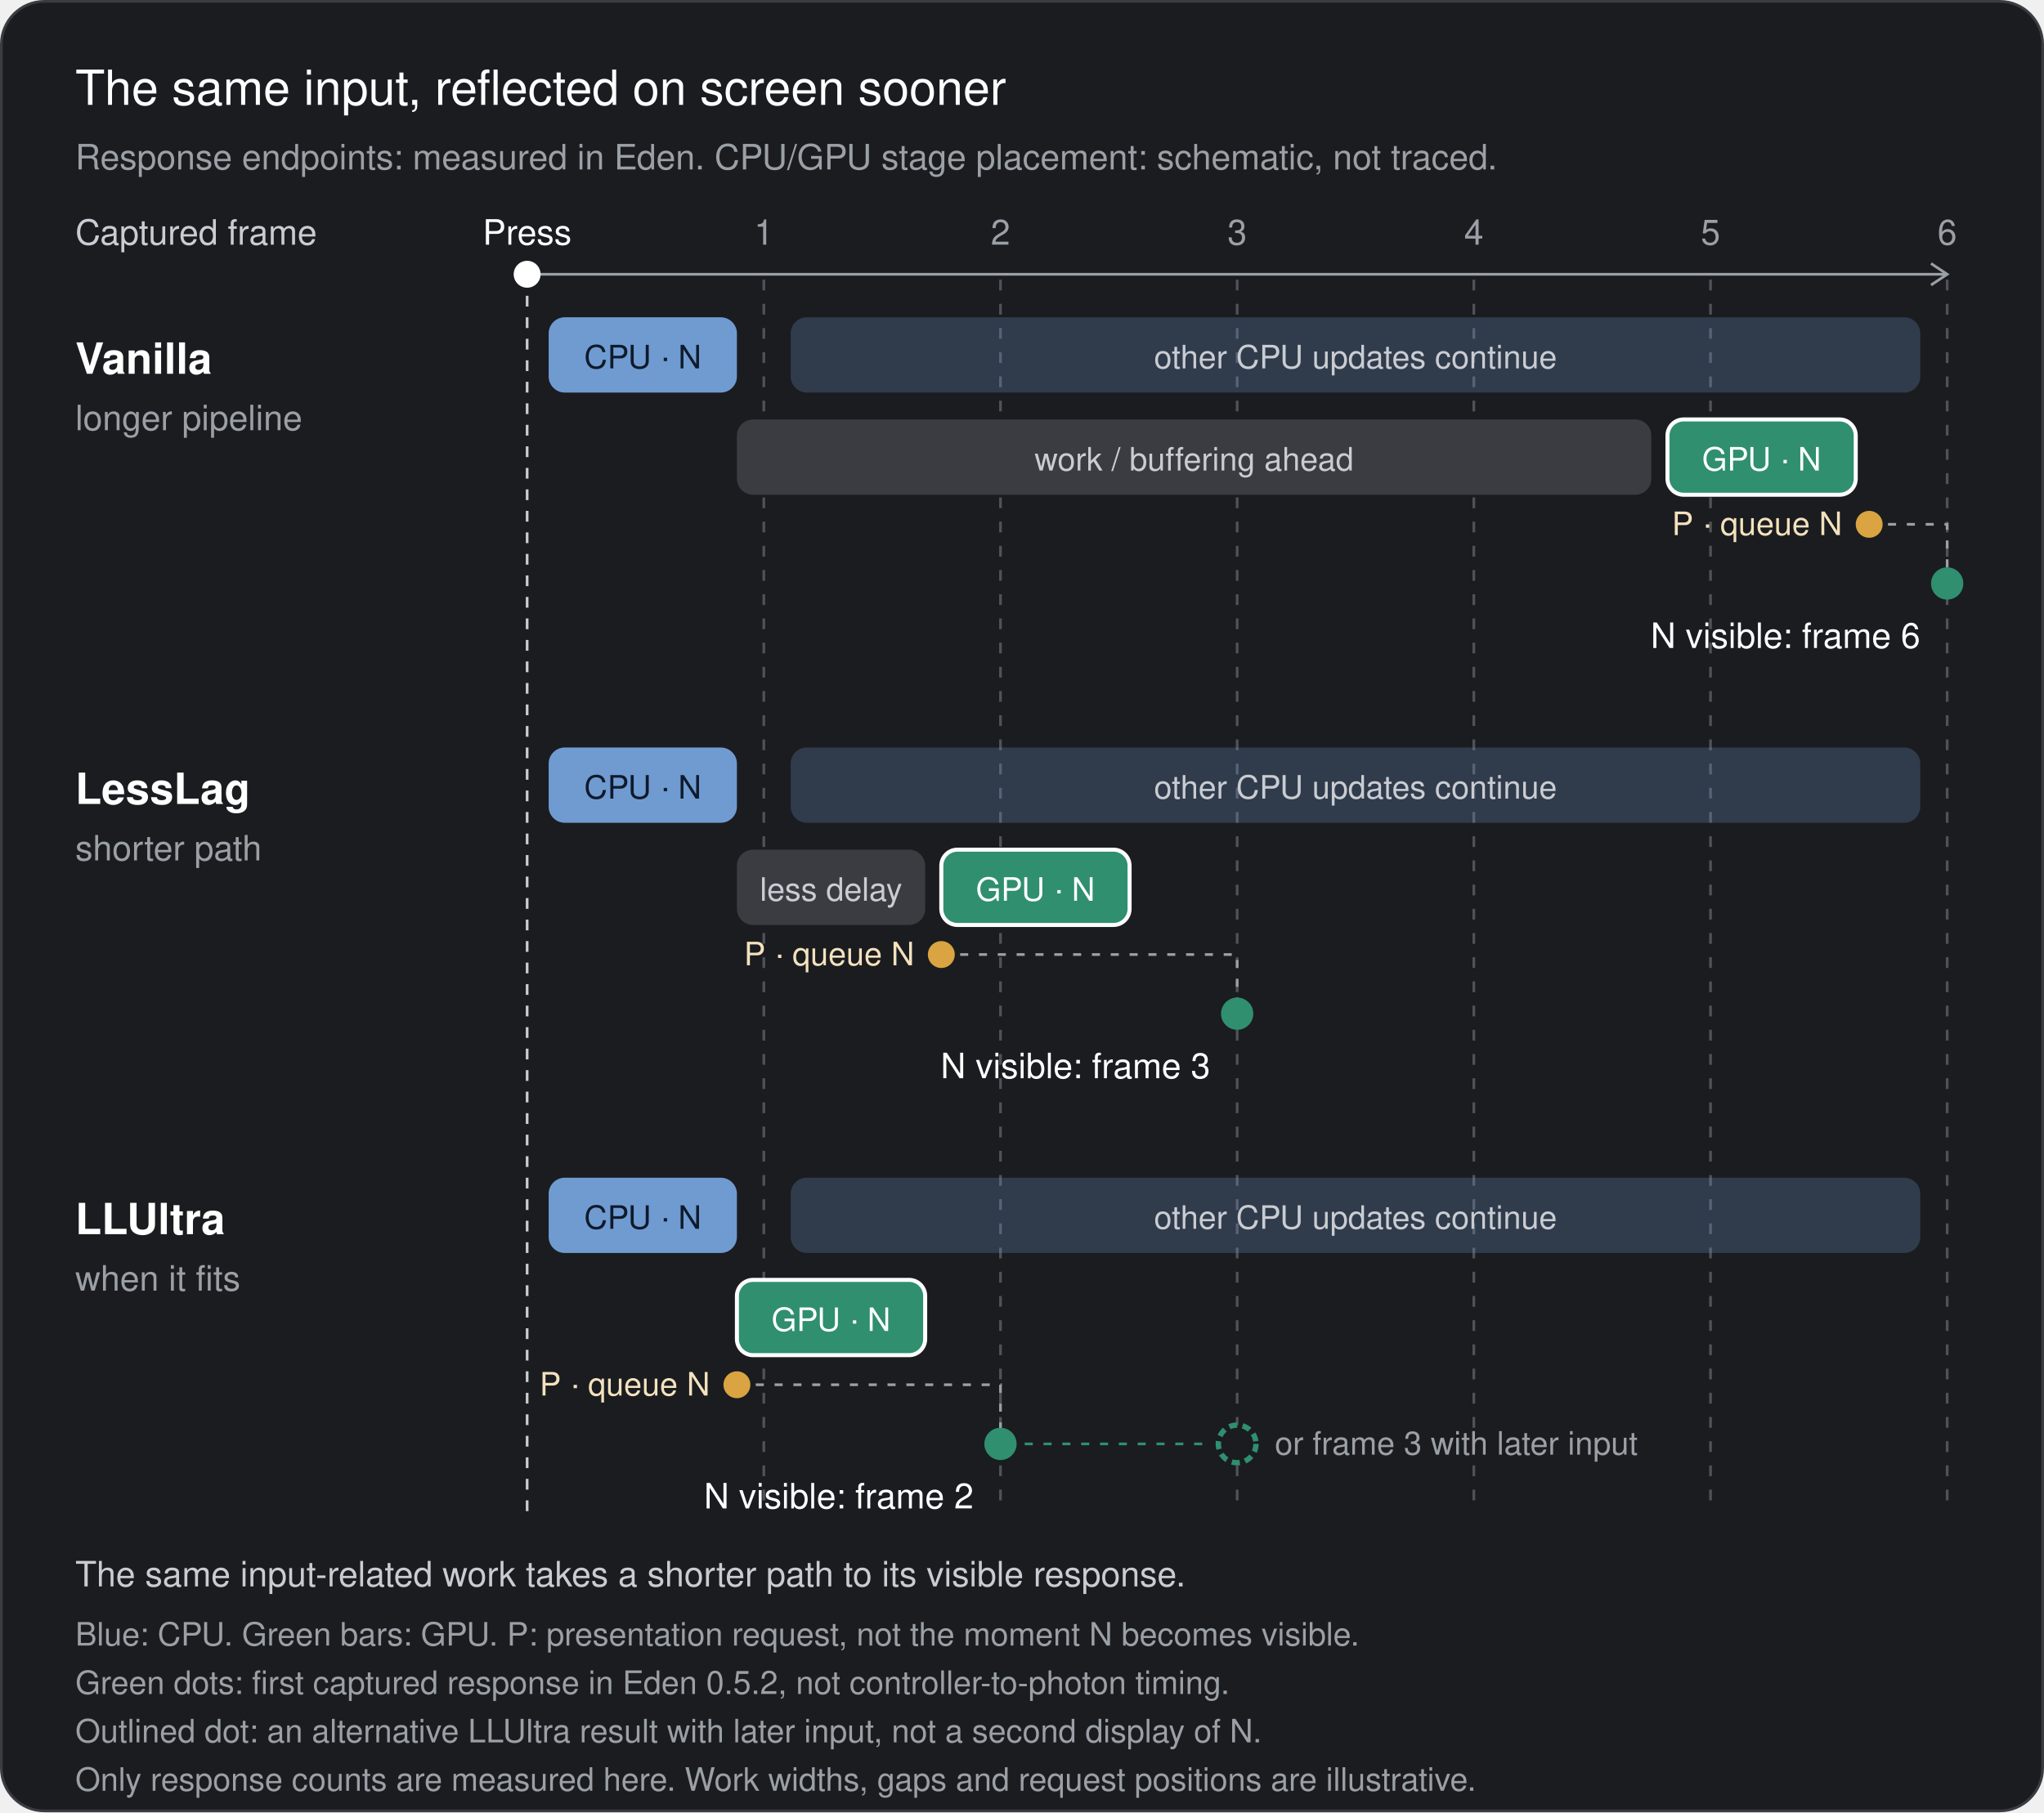
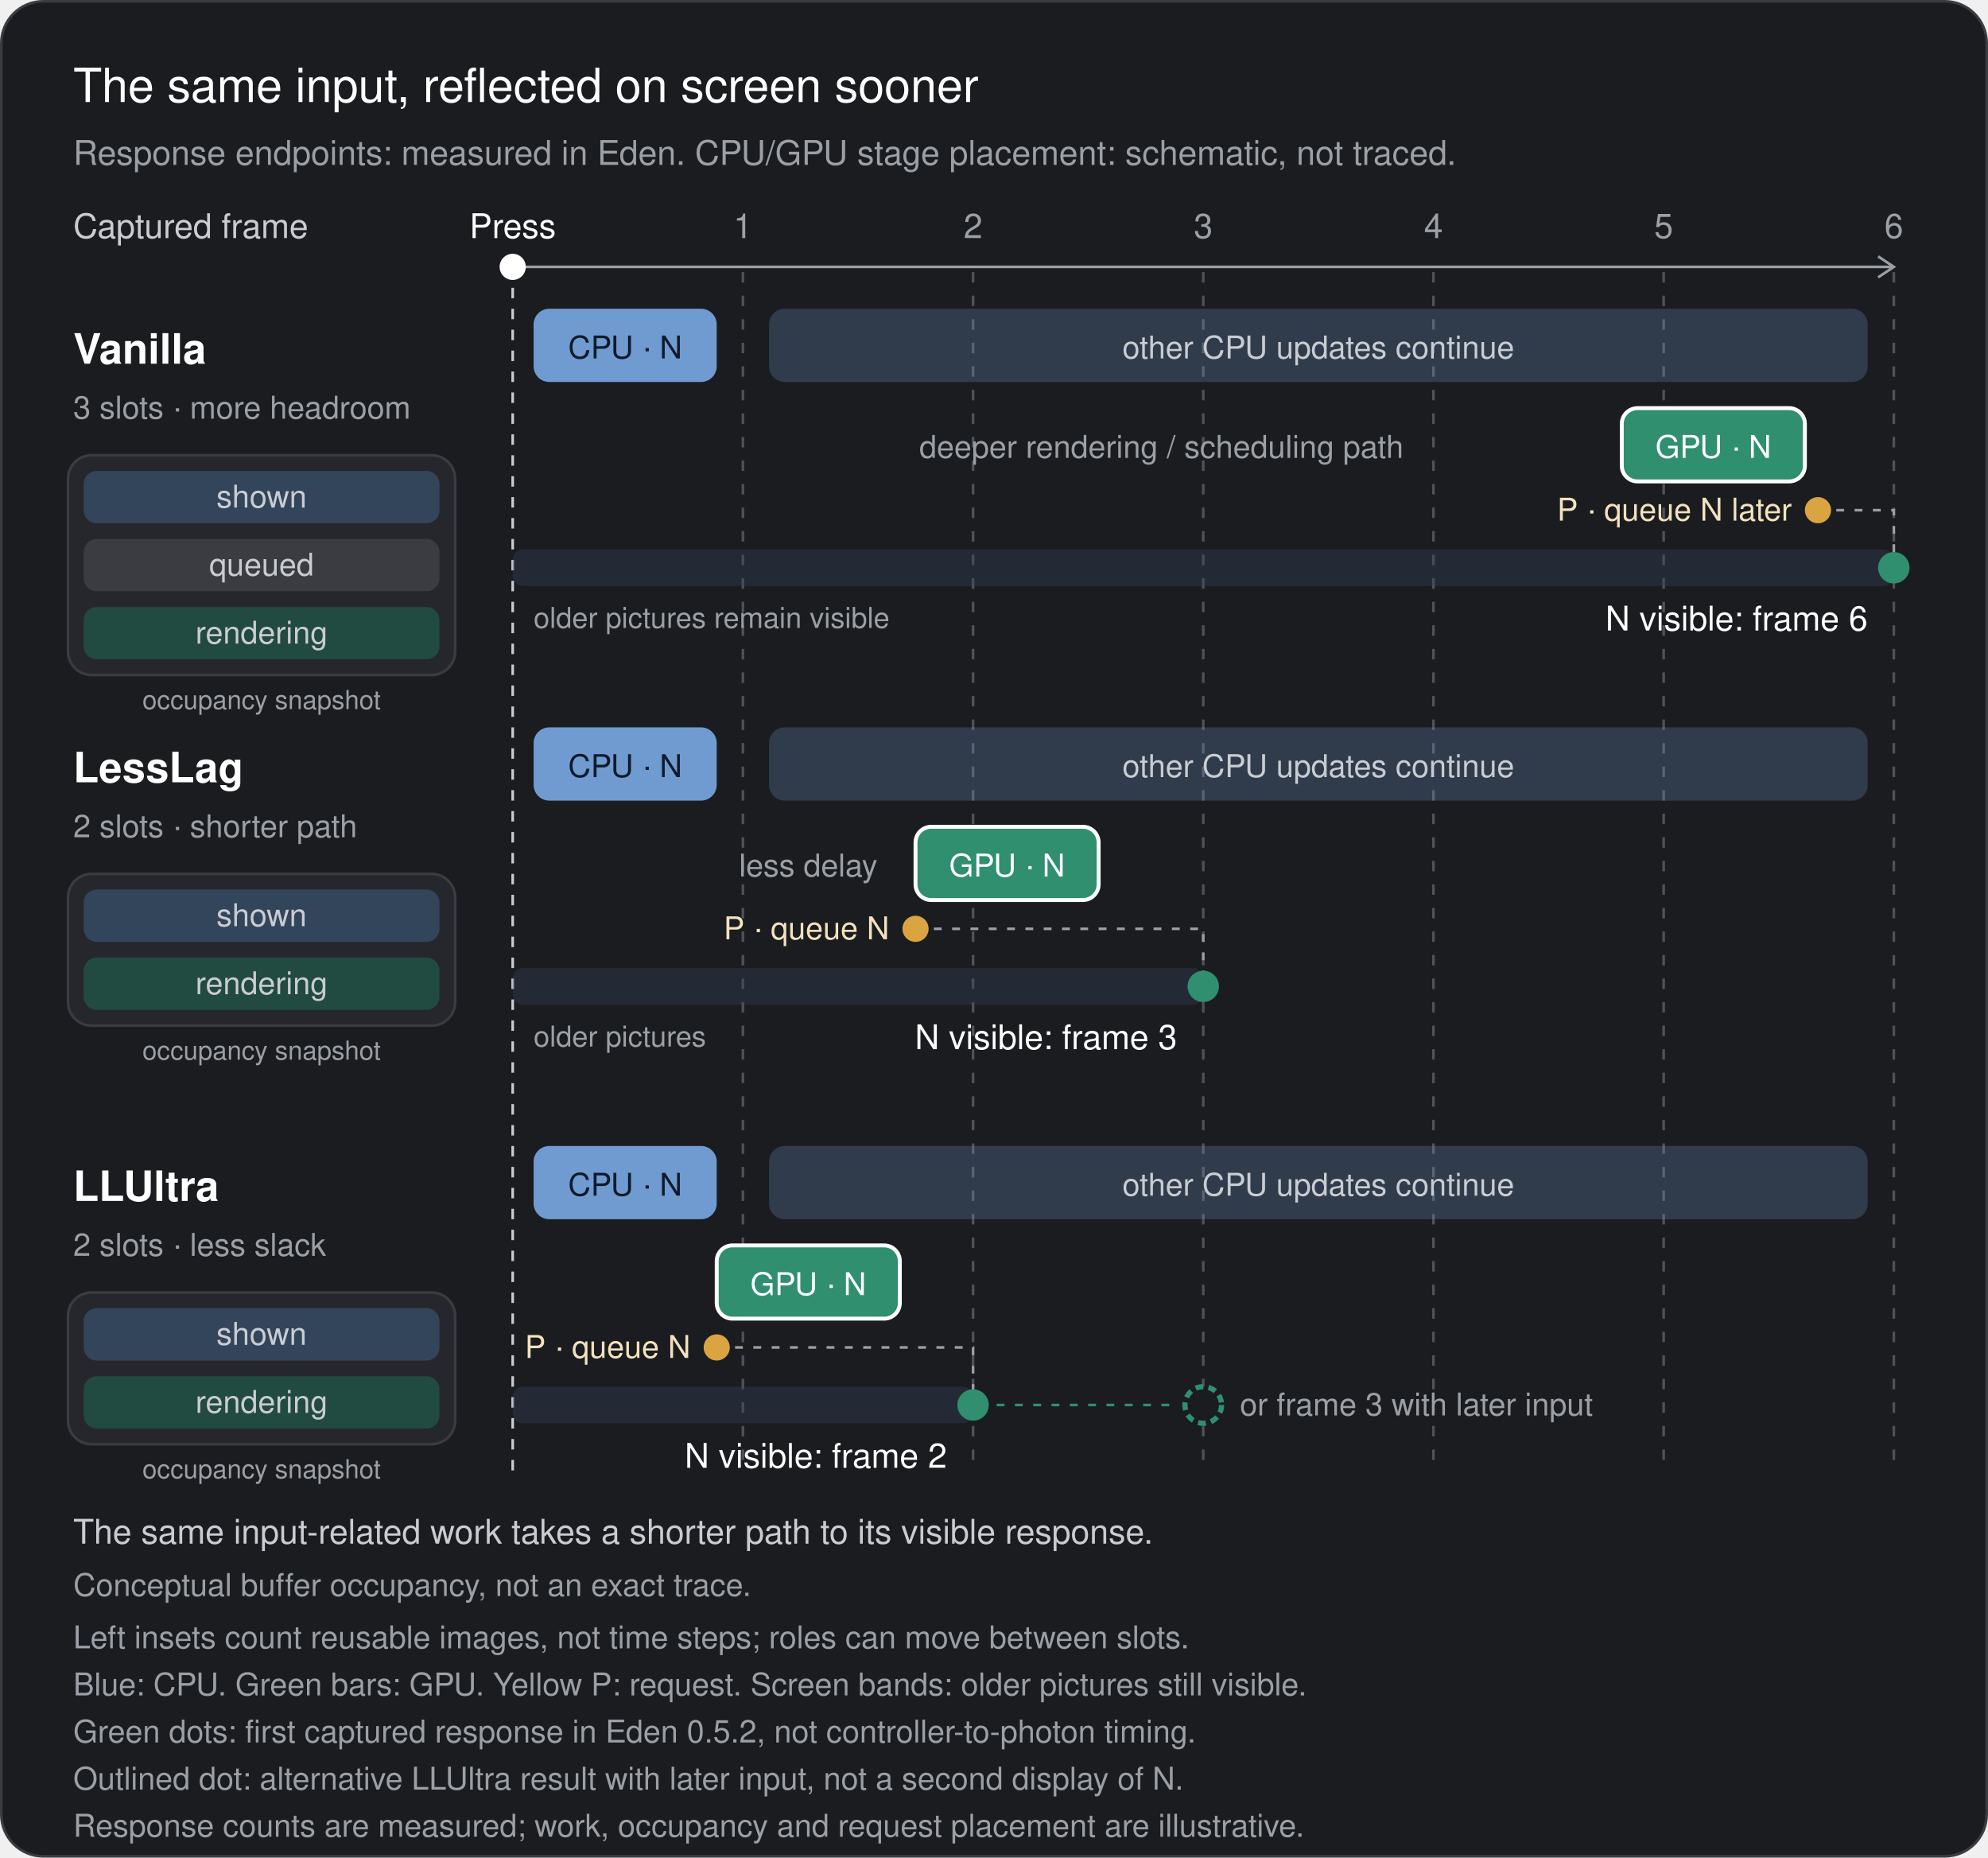
- <svg xmlns="http://www.w3.org/2000/svg" width="760" height="674" viewBox="0 0 760 674" font-family="Segoe UI, Helvetica, Arial, sans-serif" role="img" aria-labelledby="title desc">
-   <rect x="0.5" y="0.5" width="759" height="673" rx="16" fill="#1b1c20" stroke="#3a3c42" />
+ <svg xmlns="http://www.w3.org/2000/svg" width="760" height="710" viewBox="0 0 760 710" font-family="Segoe UI, Helvetica, Arial, sans-serif" role="img" aria-labelledby="title desc">
+   <rect x="0.5" y="0.5" width="759" height="709" rx="16" fill="#1b1c20" stroke="#3a3c42" />
  <text x="28" y="39" fill="#ffffff" font-size="18">The same input, reflected on screen sooner</text>
  <text x="28" y="63" fill="#9aa0a6" font-size="13">Response endpoints: measured in Eden. CPU/GPU stage placement: schematic, not traced.</text>
  <text x="28" y="91" fill="#c9ccd2" font-size="13">Captured frame</text>
  <g fill="#9aa0a6" font-size="13" text-anchor="middle">
    <text x="196" y="91" fill="#ffffff">Press</text>
    <text x="284" y="91">1</text>
    <text x="372" y="91">2</text>
    <text x="460" y="91">3</text>
    <text x="548" y="91">4</text>
    <text x="636" y="91">5</text>
    <text x="724" y="91">6</text>
  </g>
  <path d="M196 102H724 M718 98L724 102L718 106" stroke="#9aa0a6" fill="none" />
  <g stroke="#6b6f78" stroke-dasharray="4 5" opacity="0.65">
    <line x1="284" y1="104" x2="284" y2="562" />
    <line x1="372" y1="104" x2="372" y2="562" />
    <line x1="460" y1="104" x2="460" y2="562" />
    <line x1="548" y1="104" x2="548" y2="562" />
    <line x1="636" y1="104" x2="636" y2="562" />
    <line x1="724" y1="104" x2="724" y2="562" />
  </g>
  <path d="M196 102V562" stroke="#c9ccd2" stroke-dasharray="4 4" />
  <circle cx="196" cy="102" r="5" fill="#ffffff" />
  <g fill="#ffffff" font-size="16" font-weight="600">
    <text x="28" y="139">Vanilla</text>
    <text x="28" y="299">LessLag</text>
    <text x="28" y="459">LLUltra</text>
  </g>
-   <g fill="#9aa0a6" font-size="13">
-     <text x="28" y="160">longer pipeline</text>
-     <text x="28" y="320">shorter path</text>
-     <text x="28" y="480">when it fits</text>
+   <g fill="#9aa0a6" font-size="12">
+     <text x="28" y="160">3 slots · more headroom</text>
+     <text x="28" y="320">2 slots · shorter path</text>
+     <text x="28" y="480">2 slots · less slack</text>
  </g>
  <g fill="#6f9bd1">
    <rect x="204" y="118" width="70" height="28" rx="6" />
    <rect x="204" y="278" width="70" height="28" rx="6" />
    <rect x="204" y="438" width="70" height="28" rx="6" />
  </g>
  <g fill="#6f9bd1" opacity="0.25">
    <rect x="294" y="118" width="420" height="28" rx="6" />
    <rect x="294" y="278" width="420" height="28" rx="6" />
    <rect x="294" y="438" width="420" height="28" rx="6" />
  </g>
  <g fill="#0f1a2b" font-size="12" text-anchor="middle">
    <text x="239" y="137">CPU · N</text>
    <text x="239" y="297">CPU · N</text>
    <text x="239" y="457">CPU · N</text>
  </g>
  <g fill="#c9ccd2" font-size="12" text-anchor="middle">
    <text x="504" y="137">other CPU updates continue</text>
    <text x="504" y="297">other CPU updates continue</text>
    <text x="504" y="457">other CPU updates continue</text>
  </g>
-   <g fill="#3a3c42">
-     <rect x="274" y="156" width="340" height="28" rx="6" />
-     <rect x="274" y="316" width="70" height="28" rx="6" />
+   <g id="vanilla-occupancy">
+     <rect x="26" y="174" width="148" height="84" rx="9" fill="#26272c" stroke="#3a3c42" />
+     <rect x="32" y="180" width="136" height="20" rx="5" fill="#33455b" />
+     <rect x="32" y="206" width="136" height="20" rx="5" fill="#3a3c42" />
+     <rect x="32" y="232" width="136" height="20" rx="5" fill="#214a40" />
+     <g fill="#c9ccd2" font-size="12" text-anchor="middle">
+       <text x="100" y="194">shown</text>
+       <text x="100" y="220">queued</text>
+       <text x="100" y="246">rendering</text>
+     </g>
  </g>
-   <g fill="#c9ccd2" font-size="12" text-anchor="middle">
-     <text x="444" y="175">work / buffering ahead</text>
+   <g id="lesslag-occupancy">
+     <rect x="26" y="334" width="148" height="58" rx="9" fill="#26272c" stroke="#3a3c42" />
+     <rect x="32" y="340" width="136" height="20" rx="5" fill="#33455b" />
+     <rect x="32" y="366" width="136" height="20" rx="5" fill="#214a40" />
+     <g fill="#c9ccd2" font-size="12" text-anchor="middle">
+       <text x="100" y="354">shown</text>
+       <text x="100" y="380">rendering</text>
+     </g>
+   </g>
+   <g id="llultra-occupancy">
+     <rect x="26" y="494" width="148" height="58" rx="9" fill="#26272c" stroke="#3a3c42" />
+     <rect x="32" y="500" width="136" height="20" rx="5" fill="#33455b" />
+     <rect x="32" y="526" width="136" height="20" rx="5" fill="#214a40" />
+     <g fill="#c9ccd2" font-size="12" text-anchor="middle">
+       <text x="100" y="514">shown</text>
+       <text x="100" y="540">rendering</text>
+     </g>
+   </g>
+   <g fill="#9aa0a6" font-size="10" text-anchor="middle">
+     <text x="100" y="271">occupancy snapshot</text>
+     <text x="100" y="405">occupancy snapshot</text>
+     <text x="100" y="565">occupancy snapshot</text>
+   </g>
+   <g fill="#9aa0a6" font-size="12" text-anchor="middle">
+     <text x="444" y="175">deeper rendering / scheduling path</text>
    <text x="309" y="335">less delay</text>
  </g>
  <g fill="#2f8f6f" stroke="#ffffff" stroke-width="1.5">
    <rect x="620" y="156" width="70" height="28" rx="6" />
    <rect x="350" y="316" width="70" height="28" rx="6" />
    <rect x="274" y="476" width="70" height="28" rx="6" />
  </g>
  <g fill="#ffffff" font-size="12" text-anchor="middle">
    <text x="655" y="175">GPU · N</text>
    <text x="385" y="335">GPU · N</text>
    <text x="309" y="495">GPU · N</text>
  </g>
+   <g fill="#33455b" opacity="0.35">
+     <rect x="196" y="210" width="528" height="14" rx="4" />
+     <rect x="196" y="370" width="264" height="14" rx="4" />
+     <rect x="196" y="530" width="176" height="14" rx="4" />
+   </g>
+   <g fill="#9aa0a6" font-size="11">
+     <text x="204" y="240">older pictures remain visible</text>
+     <text x="204" y="400">older pictures</text>
+   </g>
  <g stroke="#9aa0a6" stroke-dasharray="3 4">
    <path d="M695 195H724V217 M350 355H460V377 M274 515H372V537" fill="none" />
  </g>
  <g fill="#d9a441">
    <circle cx="695" cy="195" r="5" />
    <circle cx="350" cy="355" r="5" />
    <circle cx="274" cy="515" r="5" />
  </g>
  <g fill="#f3e2bd" font-size="12">
-     <text x="685" y="199" text-anchor="end">P · queue N</text>
+     <text x="685" y="199" text-anchor="end">P · queue N later</text>
    <text x="340" y="359" text-anchor="end">P · queue N</text>
    <text x="264" y="519" text-anchor="end">P · queue N</text>
  </g>
  <g fill="#2f8f6f">
    <circle cx="724" cy="217" r="6" />
    <circle cx="460" cy="377" r="6" />
    <circle cx="372" cy="537" r="6" />
  </g>
  <line x1="381" y1="537" x2="450" y2="537" stroke="#2f8f6f" stroke-dasharray="3 4" />
  <circle cx="460" cy="537" r="7" fill="#1b1c20" stroke="#2f8f6f" stroke-width="2" stroke-dasharray="3 2" />
  <g fill="#ffffff" font-size="13">
    <text x="714" y="241" text-anchor="end">N visible: frame 6</text>
    <text x="450" y="401" text-anchor="end">N visible: frame 3</text>
    <text x="362" y="561" text-anchor="end">N visible: frame 2</text>
  </g>
  <text x="474" y="541" fill="#9aa0a6" font-size="12">or frame 3 with later input</text>
  <text x="28" y="590" fill="#c9ccd2" font-size="13">The same input-related work takes a shorter path to its visible response.</text>
  <g fill="#9aa0a6" font-size="12">
-     <text x="28" y="612">Blue: CPU. Green bars: GPU. P: presentation request, not the moment N becomes visible.</text>
-     <text x="28" y="630">Green dots: first captured response in Eden 0.5.2, not controller-to-photon timing.</text>
-     <text x="28" y="648">Outlined dot: an alternative LLUltra result with later input, not a second display of N.</text>
-     <text x="28" y="666">Only response counts are measured here. Work widths, gaps and request positions are illustrative.</text>
+     <text x="28" y="610">Conceptual buffer occupancy, not an exact trace.</text>
+     <text x="28" y="630">Left insets count reusable images, not time steps; roles can move between slots.</text>
+     <text x="28" y="648">Blue: CPU. Green bars: GPU. Yellow P: request. Screen bands: older pictures still visible.</text>
+     <text x="28" y="666">Green dots: first captured response in Eden 0.5.2, not controller-to-photon timing.</text>
+     <text x="28" y="684">Outlined dot: alternative LLUltra result with later input, not a second display of N.</text>
+     <text x="28" y="702">Response counts are measured; work, occupancy and request placement are illustrative.</text>
  </g>
</svg>
